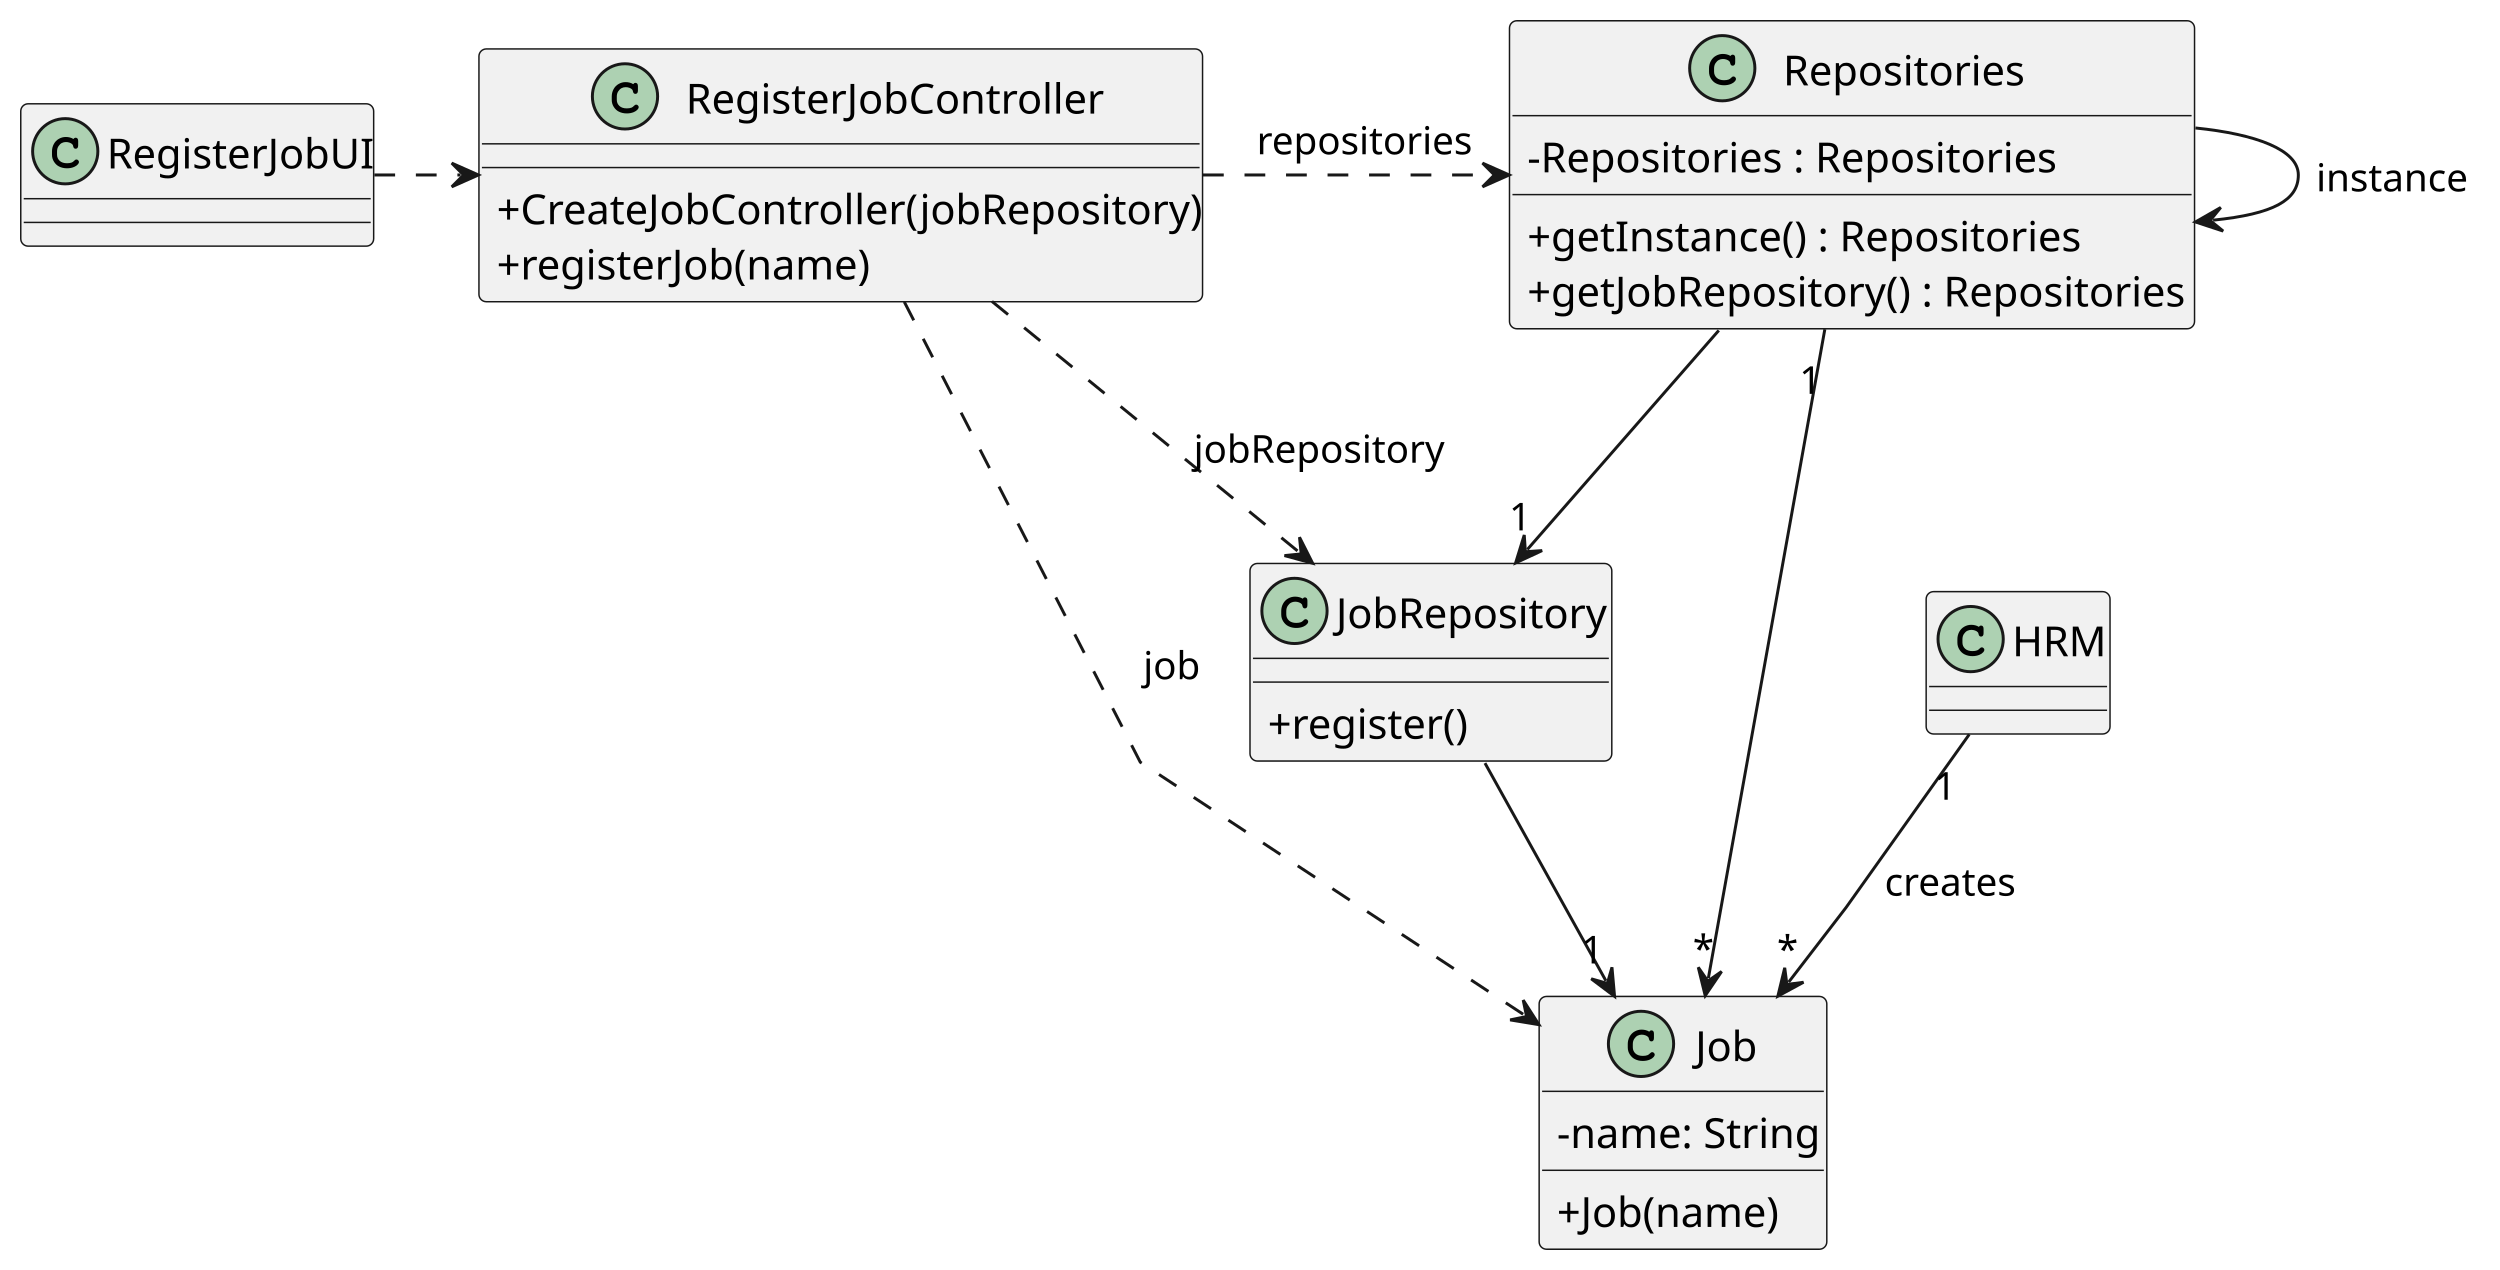
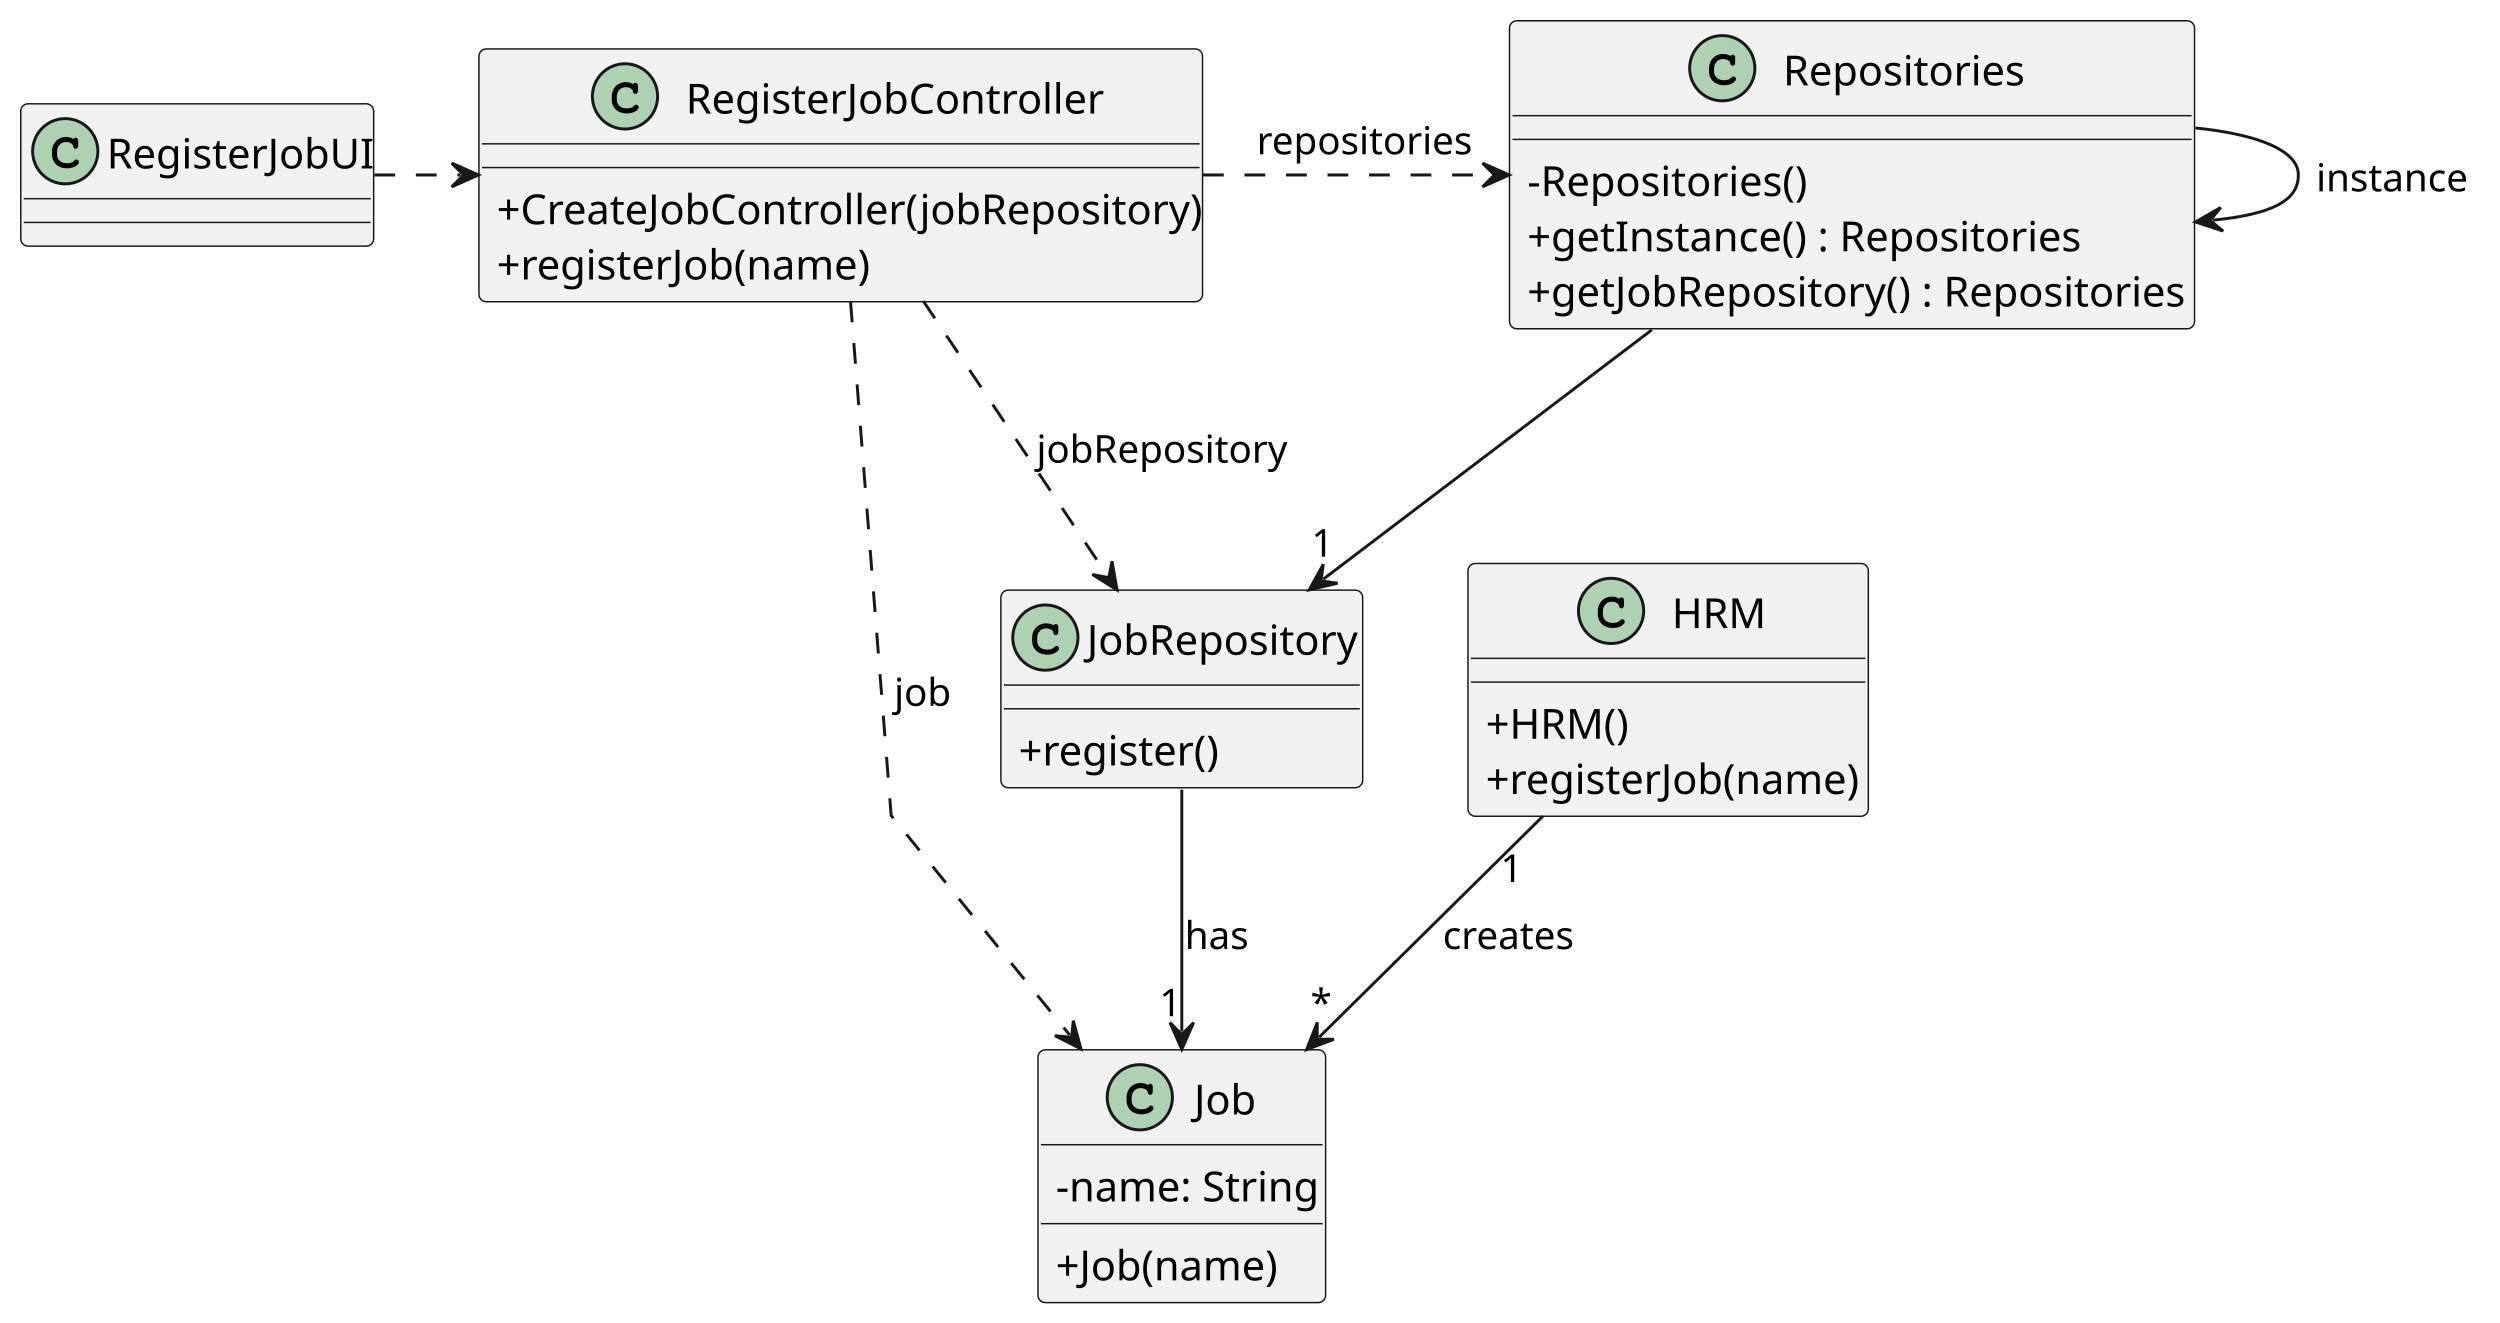
- <svg xmlns="http://www.w3.org/2000/svg" contentStyleType="text/css" height="428px" preserveAspectRatio="none" style="width:843px;height:428px;background:#FFFFFF;" version="1.1" viewBox="0 0 843 428" width="843px" zoomAndPan="magnify">
+ <svg xmlns="http://www.w3.org/2000/svg" contentStyleType="text/css" height="446px" preserveAspectRatio="none" style="width:843px;height:446px;background:#FFFFFF;" version="1.1" viewBox="0 0 843 446" width="843px" zoomAndPan="magnify">
  <defs />
  <g>
    <g id="elem_Job">
-       <rect codeLine="11" fill="#F1F1F1" height="85.242" id="Job" rx="2.5" ry="2.5" style="stroke:#181818;stroke-width:0.5;" width="97" x="519" y="336" />
-       <ellipse cx="553.35" cy="352" fill="#ADD1B2" rx="11" ry="11" style="stroke:#181818;stroke-width:1.0;" />
-       <path d="M556.116,347.875 Q556.272,347.656 556.459,347.547 Q556.647,347.438 556.866,347.438 Q557.241,347.438 557.475,347.703 Q557.709,347.953 557.709,348.562 L557.709,350.016 Q557.709,350.625 557.475,350.891 Q557.241,351.156 556.866,351.156 Q556.522,351.156 556.319,350.953 Q556.116,350.766 556.006,350.25 Q555.959,349.891 555.772,349.703 Q555.444,349.328 554.834,349.109 Q554.225,348.891 553.6,348.891 Q552.834,348.891 552.194,349.219 Q551.569,349.547 551.069,350.297 Q550.584,351.047 550.584,352.078 L550.584,353.172 Q550.584,354.406 551.475,355.234 Q552.366,356.047 553.959,356.047 Q554.897,356.047 555.553,355.797 Q555.944,355.641 556.366,355.203 Q556.631,354.938 556.772,354.859 Q556.928,354.781 557.131,354.781 Q557.459,354.781 557.709,355.047 Q557.975,355.297 557.975,355.641 Q557.975,355.984 557.631,356.391 Q557.131,356.969 556.334,357.297 Q555.256,357.75 553.959,357.75 Q552.444,357.75 551.241,357.125 Q550.256,356.625 549.569,355.562 Q548.881,354.484 548.881,353.203 L548.881,352.047 Q548.881,350.719 549.491,349.578 Q550.116,348.422 551.209,347.812 Q552.303,347.188 553.538,347.188 Q554.272,347.188 554.913,347.359 Q555.569,347.516 556.116,347.875 Z " fill="#000000" />
-       <text fill="#000000" font-family="sans-serif" font-size="14" lengthAdjust="spacing" textLength="22" x="571.65" y="357.797">Job</text>
-       <line style="stroke:#181818;stroke-width:0.5;" x1="520" x2="615" y1="368" y2="368" />
-       <text fill="#000000" font-family="sans-serif" font-size="14" lengthAdjust="spacing" textLength="85" x="525" y="387.107">-name: String</text>
-       <line style="stroke:#181818;stroke-width:0.5;" x1="520" x2="615" y1="394.621" y2="394.621" />
-       <text fill="#000000" font-family="sans-serif" font-size="14" lengthAdjust="spacing" textLength="75" x="525" y="413.728">+Job(name)</text>
+       <rect codeLine="11" fill="#F1F1F1" height="85.242" id="Job" rx="2.5" ry="2.5" style="stroke:#181818;stroke-width:0.5;" width="97" x="350" y="354" />
+       <ellipse cx="384.35" cy="370" fill="#ADD1B2" rx="11" ry="11" style="stroke:#181818;stroke-width:1.0;" />
+       <path d="M387.116,365.875 Q387.272,365.656 387.459,365.547 Q387.647,365.438 387.866,365.438 Q388.241,365.438 388.475,365.703 Q388.709,365.953 388.709,366.562 L388.709,368.016 Q388.709,368.625 388.475,368.891 Q388.241,369.156 387.866,369.156 Q387.522,369.156 387.319,368.953 Q387.116,368.766 387.006,368.25 Q386.959,367.891 386.772,367.703 Q386.444,367.328 385.834,367.109 Q385.225,366.891 384.6,366.891 Q383.834,366.891 383.194,367.219 Q382.569,367.547 382.069,368.297 Q381.584,369.047 381.584,370.078 L381.584,371.172 Q381.584,372.406 382.475,373.234 Q383.366,374.047 384.959,374.047 Q385.897,374.047 386.553,373.797 Q386.944,373.641 387.366,373.203 Q387.631,372.938 387.772,372.859 Q387.928,372.781 388.131,372.781 Q388.459,372.781 388.709,373.047 Q388.975,373.297 388.975,373.641 Q388.975,373.984 388.631,374.391 Q388.131,374.969 387.334,375.297 Q386.256,375.75 384.959,375.75 Q383.444,375.75 382.241,375.125 Q381.256,374.625 380.569,373.562 Q379.881,372.484 379.881,371.203 L379.881,370.047 Q379.881,368.719 380.491,367.578 Q381.116,366.422 382.209,365.812 Q383.303,365.188 384.538,365.188 Q385.272,365.188 385.913,365.359 Q386.569,365.516 387.116,365.875 Z " fill="#000000" />
+       <text fill="#000000" font-family="sans-serif" font-size="14" lengthAdjust="spacing" textLength="22" x="402.65" y="375.797">Job</text>
+       <line style="stroke:#181818;stroke-width:0.5;" x1="351" x2="446" y1="386" y2="386" />
+       <text fill="#000000" font-family="sans-serif" font-size="14" lengthAdjust="spacing" textLength="85" x="356" y="405.107">-name: String</text>
+       <line style="stroke:#181818;stroke-width:0.5;" x1="351" x2="446" y1="412.621" y2="412.621" />
+       <text fill="#000000" font-family="sans-serif" font-size="14" lengthAdjust="spacing" textLength="75" x="356" y="431.728">+Job(name)</text>
    </g>
    <g id="elem_HRM">
-       <rect codeLine="17" fill="#F1F1F1" height="48" id="HRM" rx="2.5" ry="2.5" style="stroke:#181818;stroke-width:0.5;" width="62" x="649.5" y="199.5" />
-       <ellipse cx="664.5" cy="215.5" fill="#ADD1B2" rx="11" ry="11" style="stroke:#181818;stroke-width:1.0;" />
-       <path d="M667.266,211.375 Q667.422,211.156 667.609,211.047 Q667.797,210.938 668.016,210.938 Q668.391,210.938 668.625,211.203 Q668.859,211.453 668.859,212.062 L668.859,213.516 Q668.859,214.125 668.625,214.391 Q668.391,214.656 668.016,214.656 Q667.672,214.656 667.469,214.453 Q667.266,214.266 667.156,213.75 Q667.109,213.391 666.922,213.203 Q666.594,212.828 665.984,212.609 Q665.375,212.391 664.75,212.391 Q663.984,212.391 663.344,212.719 Q662.719,213.047 662.219,213.797 Q661.734,214.547 661.734,215.578 L661.734,216.672 Q661.734,217.906 662.625,218.734 Q663.516,219.547 665.109,219.547 Q666.047,219.547 666.703,219.297 Q667.094,219.141 667.516,218.703 Q667.781,218.438 667.922,218.359 Q668.078,218.281 668.281,218.281 Q668.609,218.281 668.859,218.547 Q669.125,218.797 669.125,219.141 Q669.125,219.484 668.781,219.891 Q668.281,220.469 667.484,220.797 Q666.406,221.25 665.109,221.25 Q663.594,221.25 662.391,220.625 Q661.406,220.125 660.719,219.062 Q660.031,217.984 660.031,216.703 L660.031,215.547 Q660.031,214.219 660.641,213.078 Q661.266,211.922 662.359,211.312 Q663.453,210.688 664.688,210.688 Q665.422,210.688 666.062,210.859 Q666.719,211.016 667.266,211.375 Z " fill="#000000" />
-       <text fill="#000000" font-family="sans-serif" font-size="14" lengthAdjust="spacing" textLength="30" x="678.5" y="221.297">HRM</text>
-       <line style="stroke:#181818;stroke-width:0.5;" x1="650.5" x2="710.5" y1="231.5" y2="231.5" />
-       <line style="stroke:#181818;stroke-width:0.5;" x1="650.5" x2="710.5" y1="239.5" y2="239.5" />
+       <rect codeLine="17" fill="#F1F1F1" height="85.242" id="HRM" rx="2.5" ry="2.5" style="stroke:#181818;stroke-width:0.5;" width="135" x="495" y="190" />
+       <ellipse cx="543.25" cy="206" fill="#ADD1B2" rx="11" ry="11" style="stroke:#181818;stroke-width:1.0;" />
+       <path d="M546.016,201.875 Q546.172,201.656 546.359,201.547 Q546.547,201.438 546.766,201.438 Q547.141,201.438 547.375,201.703 Q547.609,201.953 547.609,202.562 L547.609,204.016 Q547.609,204.625 547.375,204.891 Q547.141,205.156 546.766,205.156 Q546.422,205.156 546.219,204.953 Q546.016,204.766 545.906,204.25 Q545.859,203.891 545.672,203.703 Q545.344,203.328 544.734,203.109 Q544.125,202.891 543.5,202.891 Q542.734,202.891 542.094,203.219 Q541.469,203.547 540.969,204.297 Q540.484,205.047 540.484,206.078 L540.484,207.172 Q540.484,208.406 541.375,209.234 Q542.266,210.047 543.859,210.047 Q544.797,210.047 545.453,209.797 Q545.844,209.641 546.266,209.203 Q546.531,208.938 546.672,208.859 Q546.828,208.781 547.031,208.781 Q547.359,208.781 547.609,209.047 Q547.875,209.297 547.875,209.641 Q547.875,209.984 547.531,210.391 Q547.031,210.969 546.234,211.297 Q545.156,211.75 543.859,211.75 Q542.344,211.75 541.141,211.125 Q540.156,210.625 539.469,209.562 Q538.781,208.484 538.781,207.203 L538.781,206.047 Q538.781,204.719 539.391,203.578 Q540.016,202.422 541.109,201.812 Q542.203,201.188 543.438,201.188 Q544.172,201.188 544.812,201.359 Q545.469,201.516 546.016,201.875 Z " fill="#000000" />
+       <text fill="#000000" font-family="sans-serif" font-size="14" lengthAdjust="spacing" textLength="30" x="563.75" y="211.797">HRM</text>
+       <line style="stroke:#181818;stroke-width:0.5;" x1="496" x2="629" y1="222" y2="222" />
+       <line style="stroke:#181818;stroke-width:0.5;" x1="496" x2="629" y1="230" y2="230" />
+       <text fill="#000000" font-family="sans-serif" font-size="14" lengthAdjust="spacing" textLength="48" x="501" y="249.107">+HRM()</text>
+       <text fill="#000000" font-family="sans-serif" font-size="14" lengthAdjust="spacing" textLength="123" x="501" y="267.728">+registerJob(name)</text>
    </g>
    <g id="elem_RegisterJobUI">
-       <rect codeLine="20" fill="#F1F1F1" height="48" id="RegisterJobUI" rx="2.5" ry="2.5" style="stroke:#181818;stroke-width:0.5;" width="119" x="7" y="35" />
+       <rect codeLine="23" fill="#F1F1F1" height="48" id="RegisterJobUI" rx="2.5" ry="2.5" style="stroke:#181818;stroke-width:0.5;" width="119" x="7" y="35" />
      <ellipse cx="22" cy="51" fill="#ADD1B2" rx="11" ry="11" style="stroke:#181818;stroke-width:1.0;" />
      <path d="M24.766,46.875 Q24.922,46.656 25.109,46.547 Q25.297,46.438 25.516,46.438 Q25.891,46.438 26.125,46.703 Q26.359,46.953 26.359,47.562 L26.359,49.016 Q26.359,49.625 26.125,49.891 Q25.891,50.156 25.516,50.156 Q25.172,50.156 24.969,49.953 Q24.766,49.766 24.656,49.25 Q24.609,48.891 24.422,48.703 Q24.094,48.328 23.484,48.109 Q22.875,47.891 22.25,47.891 Q21.484,47.891 20.844,48.219 Q20.219,48.547 19.719,49.297 Q19.234,50.047 19.234,51.078 L19.234,52.172 Q19.234,53.406 20.125,54.234 Q21.016,55.047 22.609,55.047 Q23.547,55.047 24.203,54.797 Q24.594,54.641 25.016,54.203 Q25.281,53.938 25.422,53.859 Q25.578,53.781 25.781,53.781 Q26.109,53.781 26.359,54.047 Q26.625,54.297 26.625,54.641 Q26.625,54.984 26.281,55.391 Q25.781,55.969 24.984,56.297 Q23.906,56.75 22.609,56.75 Q21.094,56.75 19.891,56.125 Q18.906,55.625 18.219,54.562 Q17.531,53.484 17.531,52.203 L17.531,51.047 Q17.531,49.719 18.141,48.578 Q18.766,47.422 19.859,46.812 Q20.953,46.188 22.188,46.188 Q22.922,46.188 23.562,46.359 Q24.219,46.516 24.766,46.875 Z " fill="#000000" />
      <text fill="#000000" font-family="sans-serif" font-size="14" lengthAdjust="spacing" textLength="87" x="36" y="56.797">RegisterJobUI</text>
      <line style="stroke:#181818;stroke-width:0.5;" x1="8" x2="125" y1="67" y2="67" />
      <line style="stroke:#181818;stroke-width:0.5;" x1="8" x2="125" y1="75" y2="75" />
    </g>
    <g id="elem_RegisterJobController">
-       <rect codeLine="24" fill="#F1F1F1" height="85.242" id="RegisterJobController" rx="2.5" ry="2.5" style="stroke:#181818;stroke-width:0.5;" width="244" x="161.5" y="16.5" />
+       <rect codeLine="27" fill="#F1F1F1" height="85.242" id="RegisterJobController" rx="2.5" ry="2.5" style="stroke:#181818;stroke-width:0.5;" width="244" x="161.5" y="16.5" />
      <ellipse cx="210.75" cy="32.5" fill="#ADD1B2" rx="11" ry="11" style="stroke:#181818;stroke-width:1.0;" />
      <path d="M213.516,28.375 Q213.672,28.156 213.859,28.047 Q214.047,27.938 214.266,27.938 Q214.641,27.938 214.875,28.203 Q215.109,28.453 215.109,29.062 L215.109,30.516 Q215.109,31.125 214.875,31.391 Q214.641,31.656 214.266,31.656 Q213.922,31.656 213.719,31.453 Q213.516,31.266 213.406,30.75 Q213.359,30.391 213.172,30.203 Q212.844,29.828 212.234,29.609 Q211.625,29.391 211,29.391 Q210.234,29.391 209.594,29.719 Q208.969,30.047 208.469,30.797 Q207.984,31.547 207.984,32.578 L207.984,33.672 Q207.984,34.906 208.875,35.734 Q209.766,36.547 211.359,36.547 Q212.297,36.547 212.953,36.297 Q213.344,36.141 213.766,35.703 Q214.031,35.438 214.172,35.359 Q214.328,35.281 214.531,35.281 Q214.859,35.281 215.109,35.547 Q215.375,35.797 215.375,36.141 Q215.375,36.484 215.031,36.891 Q214.531,37.469 213.734,37.797 Q212.656,38.25 211.359,38.25 Q209.844,38.25 208.641,37.625 Q207.656,37.125 206.969,36.062 Q206.281,34.984 206.281,33.703 L206.281,32.547 Q206.281,31.219 206.891,30.078 Q207.516,28.922 208.609,28.312 Q209.703,27.688 210.938,27.688 Q211.672,27.688 212.312,27.859 Q212.969,28.016 213.516,28.375 Z " fill="#000000" />
      <text fill="#000000" font-family="sans-serif" font-size="14" lengthAdjust="spacing" textLength="137" x="231.25" y="38.297">RegisterJobController</text>
      <line style="stroke:#181818;stroke-width:0.5;" x1="162.5" x2="404.5" y1="48.5" y2="48.5" />
      <line style="stroke:#181818;stroke-width:0.5;" x1="162.5" x2="404.5" y1="56.5" y2="56.5" />
      <text fill="#000000" font-family="sans-serif" font-size="14" lengthAdjust="spacing" textLength="232" x="167.5" y="75.607">+CreateJobController(jobRepository)</text>
      <text fill="#000000" font-family="sans-serif" font-size="14" lengthAdjust="spacing" textLength="123" x="167.5" y="94.228">+registerJob(name)</text>
    </g>
    <g id="elem_Repositories">
-       <rect codeLine="29" fill="#F1F1F1" height="103.863" id="Repositories" rx="2.5" ry="2.5" style="stroke:#181818;stroke-width:0.5;" width="231" x="509" y="7" />
+       <rect codeLine="32" fill="#F1F1F1" height="103.863" id="Repositories" rx="2.5" ry="2.5" style="stroke:#181818;stroke-width:0.5;" width="231" x="509" y="7" />
      <ellipse cx="580.75" cy="23" fill="#ADD1B2" rx="11" ry="11" style="stroke:#181818;stroke-width:1.0;" />
      <path d="M583.516,18.875 Q583.672,18.656 583.859,18.547 Q584.047,18.438 584.266,18.438 Q584.641,18.438 584.875,18.703 Q585.109,18.953 585.109,19.562 L585.109,21.016 Q585.109,21.625 584.875,21.891 Q584.641,22.156 584.266,22.156 Q583.922,22.156 583.719,21.953 Q583.516,21.766 583.406,21.25 Q583.359,20.891 583.172,20.703 Q582.844,20.328 582.234,20.109 Q581.625,19.891 581,19.891 Q580.234,19.891 579.594,20.219 Q578.969,20.547 578.469,21.297 Q577.984,22.047 577.984,23.078 L577.984,24.172 Q577.984,25.406 578.875,26.234 Q579.766,27.047 581.359,27.047 Q582.297,27.047 582.953,26.797 Q583.344,26.641 583.766,26.203 Q584.031,25.938 584.172,25.859 Q584.328,25.781 584.531,25.781 Q584.859,25.781 585.109,26.047 Q585.375,26.297 585.375,26.641 Q585.375,26.984 585.031,27.391 Q584.531,27.969 583.734,28.297 Q582.656,28.75 581.359,28.75 Q579.844,28.75 578.641,28.125 Q577.656,27.625 576.969,26.562 Q576.281,25.484 576.281,24.203 L576.281,23.047 Q576.281,21.719 576.891,20.578 Q577.516,19.422 578.609,18.812 Q579.703,18.188 580.938,18.188 Q581.672,18.188 582.312,18.359 Q582.969,18.516 583.516,18.875 Z " fill="#000000" />
      <text fill="#000000" font-family="sans-serif" font-size="14" lengthAdjust="spacing" textLength="79" x="601.25" y="28.797">Repositories</text>
      <line style="stroke:#181818;stroke-width:0.5;" x1="510" x2="739" y1="39" y2="39" />
-       <text fill="#000000" font-family="sans-serif" font-size="14" lengthAdjust="spacing" textLength="175" x="515" y="58.107">-Repositories : Repositories</text>
-       <line style="stroke:#181818;stroke-width:0.5;" x1="510" x2="739" y1="65.621" y2="65.621" />
+       <line style="stroke:#181818;stroke-width:0.5;" x1="510" x2="739" y1="47" y2="47" />
+       <text fill="#000000" font-family="sans-serif" font-size="14" lengthAdjust="spacing" textLength="94" x="515" y="66.107">-Repositories()</text>
      <text fill="#000000" font-family="sans-serif" font-size="14" lengthAdjust="spacing" textLength="182" x="515" y="84.728">+getInstance() : Repositories</text>
      <text fill="#000000" font-family="sans-serif" font-size="14" lengthAdjust="spacing" textLength="219" x="515" y="103.35">+getJobRepository() : Repositories</text>
    </g>
    <g id="elem_JobRepository">
-       <rect codeLine="35" fill="#F1F1F1" height="66.621" id="JobRepository" rx="2.5" ry="2.5" style="stroke:#181818;stroke-width:0.5;" width="122" x="421.5" y="190" />
-       <ellipse cx="436.5" cy="206" fill="#ADD1B2" rx="11" ry="11" style="stroke:#181818;stroke-width:1.0;" />
-       <path d="M439.266,201.875 Q439.422,201.656 439.609,201.547 Q439.797,201.438 440.016,201.438 Q440.391,201.438 440.625,201.703 Q440.859,201.953 440.859,202.562 L440.859,204.016 Q440.859,204.625 440.625,204.891 Q440.391,205.156 440.016,205.156 Q439.672,205.156 439.469,204.953 Q439.266,204.766 439.156,204.25 Q439.109,203.891 438.922,203.703 Q438.594,203.328 437.984,203.109 Q437.375,202.891 436.75,202.891 Q435.984,202.891 435.344,203.219 Q434.719,203.547 434.219,204.297 Q433.734,205.047 433.734,206.078 L433.734,207.172 Q433.734,208.406 434.625,209.234 Q435.516,210.047 437.109,210.047 Q438.047,210.047 438.703,209.797 Q439.094,209.641 439.516,209.203 Q439.781,208.938 439.922,208.859 Q440.078,208.781 440.281,208.781 Q440.609,208.781 440.859,209.047 Q441.125,209.297 441.125,209.641 Q441.125,209.984 440.781,210.391 Q440.281,210.969 439.484,211.297 Q438.406,211.75 437.109,211.75 Q435.594,211.75 434.391,211.125 Q433.406,210.625 432.719,209.562 Q432.031,208.484 432.031,207.203 L432.031,206.047 Q432.031,204.719 432.641,203.578 Q433.266,202.422 434.359,201.812 Q435.453,201.188 436.688,201.188 Q437.422,201.188 438.062,201.359 Q438.719,201.516 439.266,201.875 Z " fill="#000000" />
-       <text fill="#000000" font-family="sans-serif" font-size="14" lengthAdjust="spacing" textLength="90" x="450.5" y="211.797">JobRepository</text>
-       <line style="stroke:#181818;stroke-width:0.5;" x1="422.5" x2="542.5" y1="222" y2="222" />
-       <line style="stroke:#181818;stroke-width:0.5;" x1="422.5" x2="542.5" y1="230" y2="230" />
-       <text fill="#000000" font-family="sans-serif" font-size="14" lengthAdjust="spacing" textLength="66" x="427.5" y="249.107">+register()</text>
+       <rect codeLine="38" fill="#F1F1F1" height="66.621" id="JobRepository" rx="2.5" ry="2.5" style="stroke:#181818;stroke-width:0.5;" width="122" x="337.5" y="199" />
+       <ellipse cx="352.5" cy="215" fill="#ADD1B2" rx="11" ry="11" style="stroke:#181818;stroke-width:1.0;" />
+       <path d="M355.266,210.875 Q355.422,210.656 355.609,210.547 Q355.797,210.438 356.016,210.438 Q356.391,210.438 356.625,210.703 Q356.859,210.953 356.859,211.562 L356.859,213.016 Q356.859,213.625 356.625,213.891 Q356.391,214.156 356.016,214.156 Q355.672,214.156 355.469,213.953 Q355.266,213.766 355.156,213.25 Q355.109,212.891 354.922,212.703 Q354.594,212.328 353.984,212.109 Q353.375,211.891 352.75,211.891 Q351.984,211.891 351.344,212.219 Q350.719,212.547 350.219,213.297 Q349.734,214.047 349.734,215.078 L349.734,216.172 Q349.734,217.406 350.625,218.234 Q351.516,219.047 353.109,219.047 Q354.047,219.047 354.703,218.797 Q355.094,218.641 355.516,218.203 Q355.781,217.938 355.922,217.859 Q356.078,217.781 356.281,217.781 Q356.609,217.781 356.859,218.047 Q357.125,218.297 357.125,218.641 Q357.125,218.984 356.781,219.391 Q356.281,219.969 355.484,220.297 Q354.406,220.75 353.109,220.75 Q351.594,220.75 350.391,220.125 Q349.406,219.625 348.719,218.562 Q348.031,217.484 348.031,216.203 L348.031,215.047 Q348.031,213.719 348.641,212.578 Q349.266,211.422 350.359,210.812 Q351.453,210.188 352.688,210.188 Q353.422,210.188 354.062,210.359 Q354.719,210.516 355.266,210.875 Z " fill="#000000" />
+       <text fill="#000000" font-family="sans-serif" font-size="14" lengthAdjust="spacing" textLength="90" x="366.5" y="220.797">JobRepository</text>
+       <line style="stroke:#181818;stroke-width:0.5;" x1="338.5" x2="458.5" y1="231" y2="231" />
+       <line style="stroke:#181818;stroke-width:0.5;" x1="338.5" x2="458.5" y1="239" y2="239" />
+       <text fill="#000000" font-family="sans-serif" font-size="14" lengthAdjust="spacing" textLength="66" x="343.5" y="258.107">+register()</text>
    </g>
    <g id="link_HRM_Job">
-       <path codeLine="40" d="M664.03,247.64 C646.89,271.73 622.5,306 622.5,306 C622.5,306 615.248,315.424 603.148,331.154 " fill="none" id="HRM-to-Job" style="stroke:#181818;stroke-width:1.0;" />
-       <polygon fill="#181818" points="599.49,335.91,608.148,331.215,602.539,331.947,601.807,326.337,599.49,335.91" style="stroke:#181818;stroke-width:1.0;" />
-       <text fill="#000000" font-family="sans-serif" font-size="13" lengthAdjust="spacing" textLength="43" x="635.5" y="302.028">creates</text>
-       <text fill="#000000" font-family="sans-serif" font-size="13" lengthAdjust="spacing" textLength="7" x="652.162" y="269.66">1</text>
-       <text fill="#000000" font-family="sans-serif" font-size="13" lengthAdjust="spacing" textLength="5" x="599.19" y="324.8">*</text>
-     </g>
-     <g id="link_Repositories_Job">
-       <path codeLine="41" d="M615.34,111.01 C604.14,173.42 586.451,271.974 576.061,329.834 " fill="none" id="Repositories-to-Job" style="stroke:#181818;stroke-width:1.0;" />
-       <polygon fill="#181818" points="575,335.74,580.528,327.589,575.884,330.819,572.654,326.175,575,335.74" style="stroke:#181818;stroke-width:1.0;" />
-       <text fill="#000000" font-family="sans-serif" font-size="13" lengthAdjust="spacing" textLength="7" x="606.718" y="132.819">1</text>
-       <text fill="#000000" font-family="sans-serif" font-size="13" lengthAdjust="spacing" textLength="5" x="570.797" y="324.603">*</text>
+       <path codeLine="43" d="M520.27,275.22 C495.78,299.41 469.319,325.544 444.859,349.704 " fill="none" id="HRM-to-Job" style="stroke:#181818;stroke-width:1.0;" />
+       <polygon fill="#181818" points="440.59,353.92,449.804,350.441,444.147,350.406,444.182,344.75,440.59,353.92" style="stroke:#181818;stroke-width:1.0;" />
+       <text fill="#000000" font-family="sans-serif" font-size="13" lengthAdjust="spacing" textLength="43" x="486.5" y="320.028">creates</text>
+       <text fill="#000000" font-family="sans-serif" font-size="13" lengthAdjust="spacing" textLength="7" x="505.982" y="297.415">1</text>
+       <text fill="#000000" font-family="sans-serif" font-size="13" lengthAdjust="spacing" textLength="5" x="441.9" y="342.811">*</text>
    </g>
    <g id="link_RegisterJobUI_RegisterJobController">
-       <path codeLine="42" d="M126.23,59 C133.73,59 138.83,59 138.83,59 C138.83,59 142.79,59 155.32,59 " fill="none" id="RegisterJobUI-to-RegisterJobController" style="stroke:#181818;stroke-width:1.0;stroke-dasharray:7.0,7.0;" />
+       <path codeLine="44" d="M126.23,59 C133.73,59 138.83,59 138.83,59 C138.83,59 142.79,59 155.32,59 " fill="none" id="RegisterJobUI-to-RegisterJobController" style="stroke:#181818;stroke-width:1.0;stroke-dasharray:7.0,7.0;" />
      <polygon fill="#181818" points="161.32,59,152.32,55,156.32,59,152.32,63,161.32,59" style="stroke:#181818;stroke-width:1.0;" />
    </g>
    <g id="link_RegisterJobController_Repositories">
-       <path codeLine="43" d="M405.65,59 C439.28,59 469.65,59 502.9,59 " fill="none" id="RegisterJobController-to-Repositories" style="stroke:#181818;stroke-width:1.0;stroke-dasharray:7.0,7.0;" />
+       <path codeLine="45" d="M405.65,59 C439.28,59 469.65,59 502.9,59 " fill="none" id="RegisterJobController-to-Repositories" style="stroke:#181818;stroke-width:1.0;stroke-dasharray:7.0,7.0;" />
      <polygon fill="#181818" points="508.9,59,499.9,55,503.9,59,499.9,63,508.9,59" style="stroke:#181818;stroke-width:1.0;" />
      <text fill="#000000" font-family="sans-serif" font-size="13" lengthAdjust="spacing" textLength="67" x="423.75" y="52.028">repositories</text>
    </g>
    <g id="link_Repositories_Repositories">
-       <path codeLine="44" d="M740.29,43.15 C760.74,45.23 775,50.52 775,59 C775,67.48 766.709,72.163 746.259,74.243 " fill="none" id="Repositories-to-Repositories" style="stroke:#181818;stroke-width:1.0;" />
+       <path codeLine="46" d="M740.29,43.15 C760.74,45.23 775,50.52 775,59 C775,67.48 766.709,72.163 746.259,74.243 " fill="none" id="Repositories-to-Repositories" style="stroke:#181818;stroke-width:1.0;" />
      <polygon fill="#181818" points="740.29,74.85,749.649,77.919,745.264,74.344,748.839,69.96,740.29,74.85" style="stroke:#181818;stroke-width:1.0;" />
      <text fill="#000000" font-family="sans-serif" font-size="13" lengthAdjust="spacing" textLength="49" x="781" y="64.528">instance</text>
    </g>
    <g id="link_Repositories_JobRepository">
-       <path codeLine="45" d="M579.57,111.42 C557.14,137.08 534.637,162.831 515.017,185.291 " fill="none" id="Repositories-to-JobRepository" style="stroke:#181818;stroke-width:1.0;" />
-       <polygon fill="#181818" points="511.07,189.81,520.004,185.663,514.359,186.044,513.979,180.4,511.07,189.81" style="stroke:#181818;stroke-width:1.0;" />
-       <text fill="#000000" font-family="sans-serif" font-size="13" lengthAdjust="spacing" textLength="7" x="508.849" y="178.86">1</text>
+       <path codeLine="47" d="M557,111.22 C519.54,139.65 478.849,170.523 446.239,195.273 " fill="none" id="Repositories-to-JobRepository" style="stroke:#181818;stroke-width:1.0;" />
+       <polygon fill="#181818" points="441.46,198.9,451.047,196.645,445.443,195.877,446.211,190.273,441.46,198.9" style="stroke:#181818;stroke-width:1.0;" />
+       <text fill="#000000" font-family="sans-serif" font-size="13" lengthAdjust="spacing" textLength="7" x="442.229" y="187.706">1</text>
    </g>
    <g id="link_JobRepository_Job">
-       <path codeLine="46" d="M500.73,257.32 C513.52,280.33 527.787,306.015 541.517,330.735 " fill="none" id="JobRepository-to-Job" style="stroke:#181818;stroke-width:1.0;" />
-       <polygon fill="#181818" points="544.43,335.98,543.557,326.17,542.002,331.609,536.563,330.054,544.43,335.98" style="stroke:#181818;stroke-width:1.0;" />
-       <text fill="#000000" font-family="sans-serif" font-size="13" lengthAdjust="spacing" textLength="7" x="533.195" y="324.881">1</text>
+       <path codeLine="48" d="M398.5,266.28 C398.5,291.52 398.5,320.58 398.5,347.82 " fill="none" id="JobRepository-to-Job" style="stroke:#181818;stroke-width:1.0;" />
+       <polygon fill="#181818" points="398.5,353.82,402.5,344.82,398.5,348.82,394.5,344.82,398.5,353.82" style="stroke:#181818;stroke-width:1.0;" />
+       <text fill="#000000" font-family="sans-serif" font-size="13" lengthAdjust="spacing" textLength="21" x="399.5" y="320.028">has</text>
+       <text fill="#000000" font-family="sans-serif" font-size="13" lengthAdjust="spacing" textLength="7" x="390.942" y="342.695">1</text>
    </g>
    <g id="link_RegisterJobController_JobRepository">
-       <path codeLine="47" d="M334.49,101.64 C368.12,129.1 406.882,160.756 437.982,186.145 " fill="none" id="RegisterJobController-to-JobRepository" style="stroke:#181818;stroke-width:1.0;stroke-dasharray:7.0,7.0;" />
-       <polygon fill="#181818" points="442.63,189.94,438.188,181.15,438.757,186.778,433.129,187.347,442.63,189.94" style="stroke:#181818;stroke-width:1.0;" />
-       <text fill="#000000" font-family="sans-serif" font-size="13" lengthAdjust="spacing" textLength="79" x="402.5" y="156.028">jobRepository</text>
+       <path codeLine="49" d="M311.34,101.52 C331.41,131.45 354.788,166.317 373.329,193.967 " fill="none" id="RegisterJobController-to-JobRepository" style="stroke:#181818;stroke-width:1.0;stroke-dasharray:7.0,7.0;" />
+       <polygon fill="#181818" points="376.67,198.95,374.98,189.247,373.885,194.797,368.336,193.702,376.67,198.95" style="stroke:#181818;stroke-width:1.0;" />
+       <text fill="#000000" font-family="sans-serif" font-size="13" lengthAdjust="spacing" textLength="79" x="349.5" y="156.028">jobRepository</text>
    </g>
    <g id="link_RegisterJobController_Job">
-       <path codeLine="48" d="M304.92,101.78 C334.57,159.61 384.5,257 384.5,257 C384.5,257 459.719,306.531 513.929,342.221 " fill="none" id="RegisterJobController-to-Job" style="stroke:#181818;stroke-width:1.0;stroke-dasharray:7.0,7.0;" />
-       <polygon fill="#181818" points="518.94,345.52,513.622,337.23,514.764,342.771,509.223,343.912,518.94,345.52" style="stroke:#181818;stroke-width:1.0;" />
-       <text fill="#000000" font-family="sans-serif" font-size="13" lengthAdjust="spacing" textLength="17" x="385.5" y="229.028">job</text>
+       <path codeLine="50" d="M286.8,101.71 C291.74,164.23 300.5,275 300.5,275 C300.5,275 332.404,314.236 360.714,349.036 " fill="none" id="RegisterJobController-to-Job" style="stroke:#181818;stroke-width:1.0;stroke-dasharray:7.0,7.0;" />
+       <polygon fill="#181818" points="364.5,353.69,361.923,344.184,361.345,349.811,355.717,349.233,364.5,353.69" style="stroke:#181818;stroke-width:1.0;" />
+       <text fill="#000000" font-family="sans-serif" font-size="13" lengthAdjust="spacing" textLength="17" x="301.5" y="238.028">job</text>
    </g>
  </g>
</svg>
